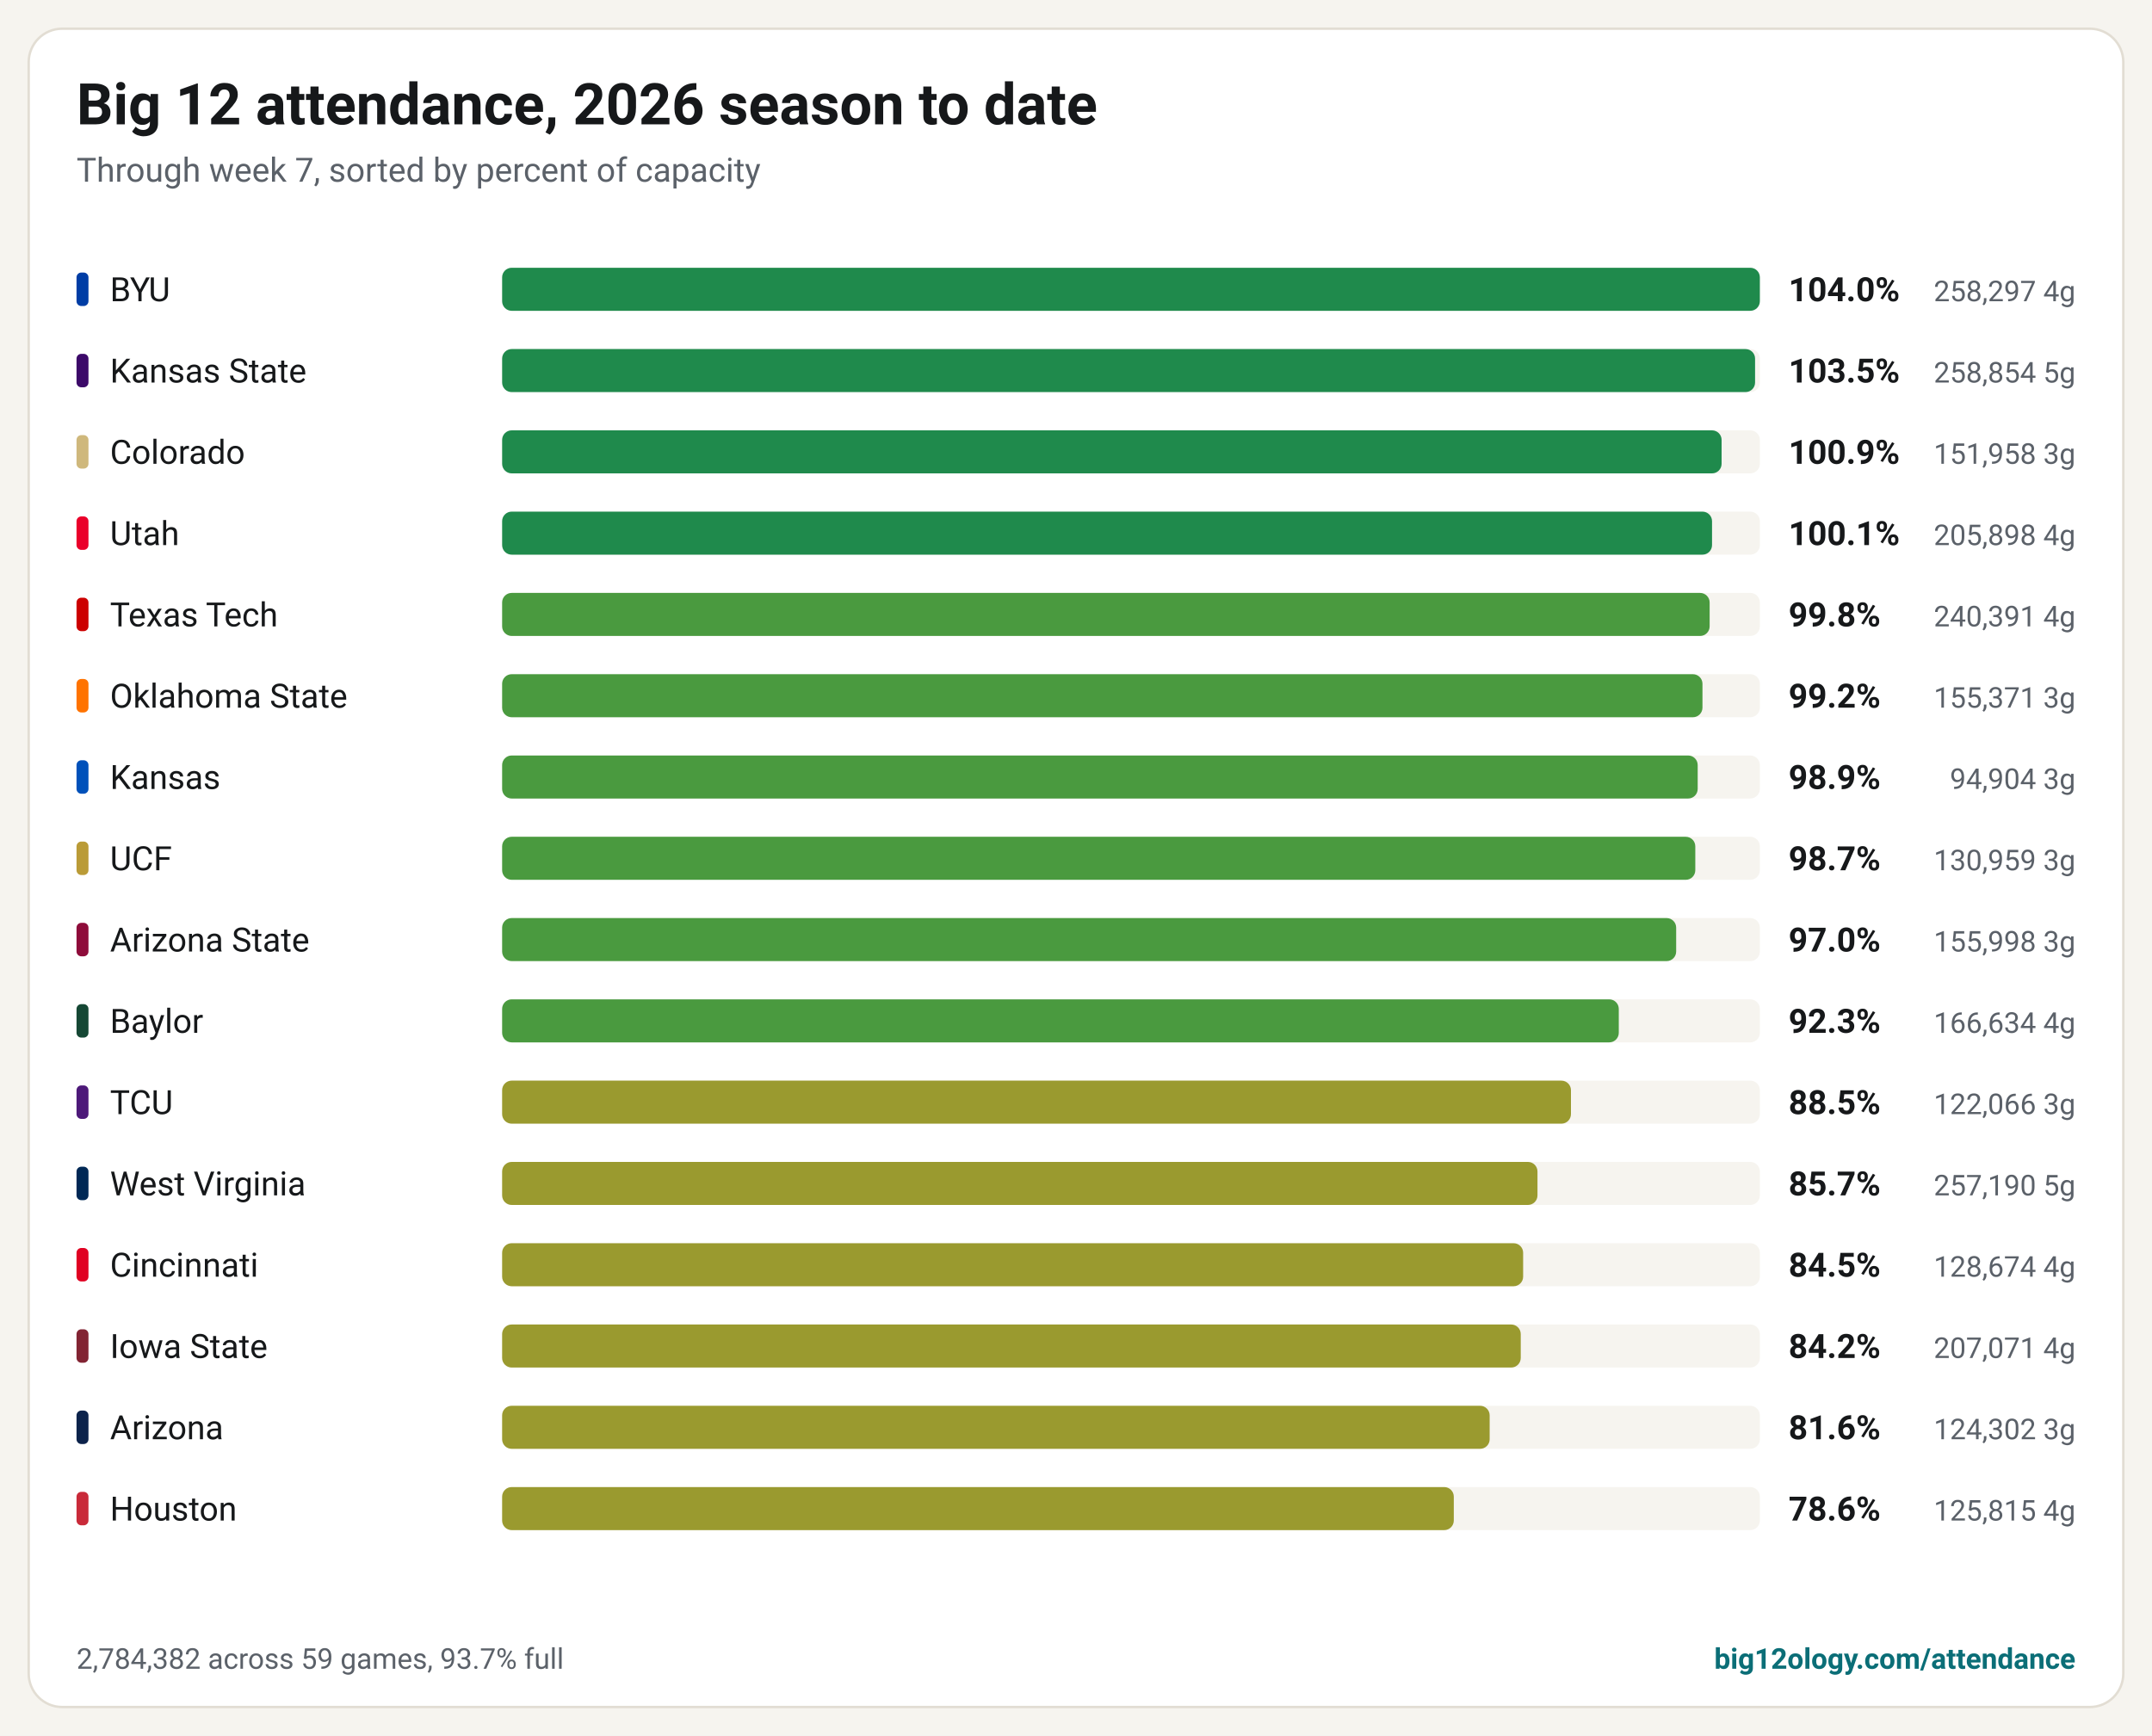
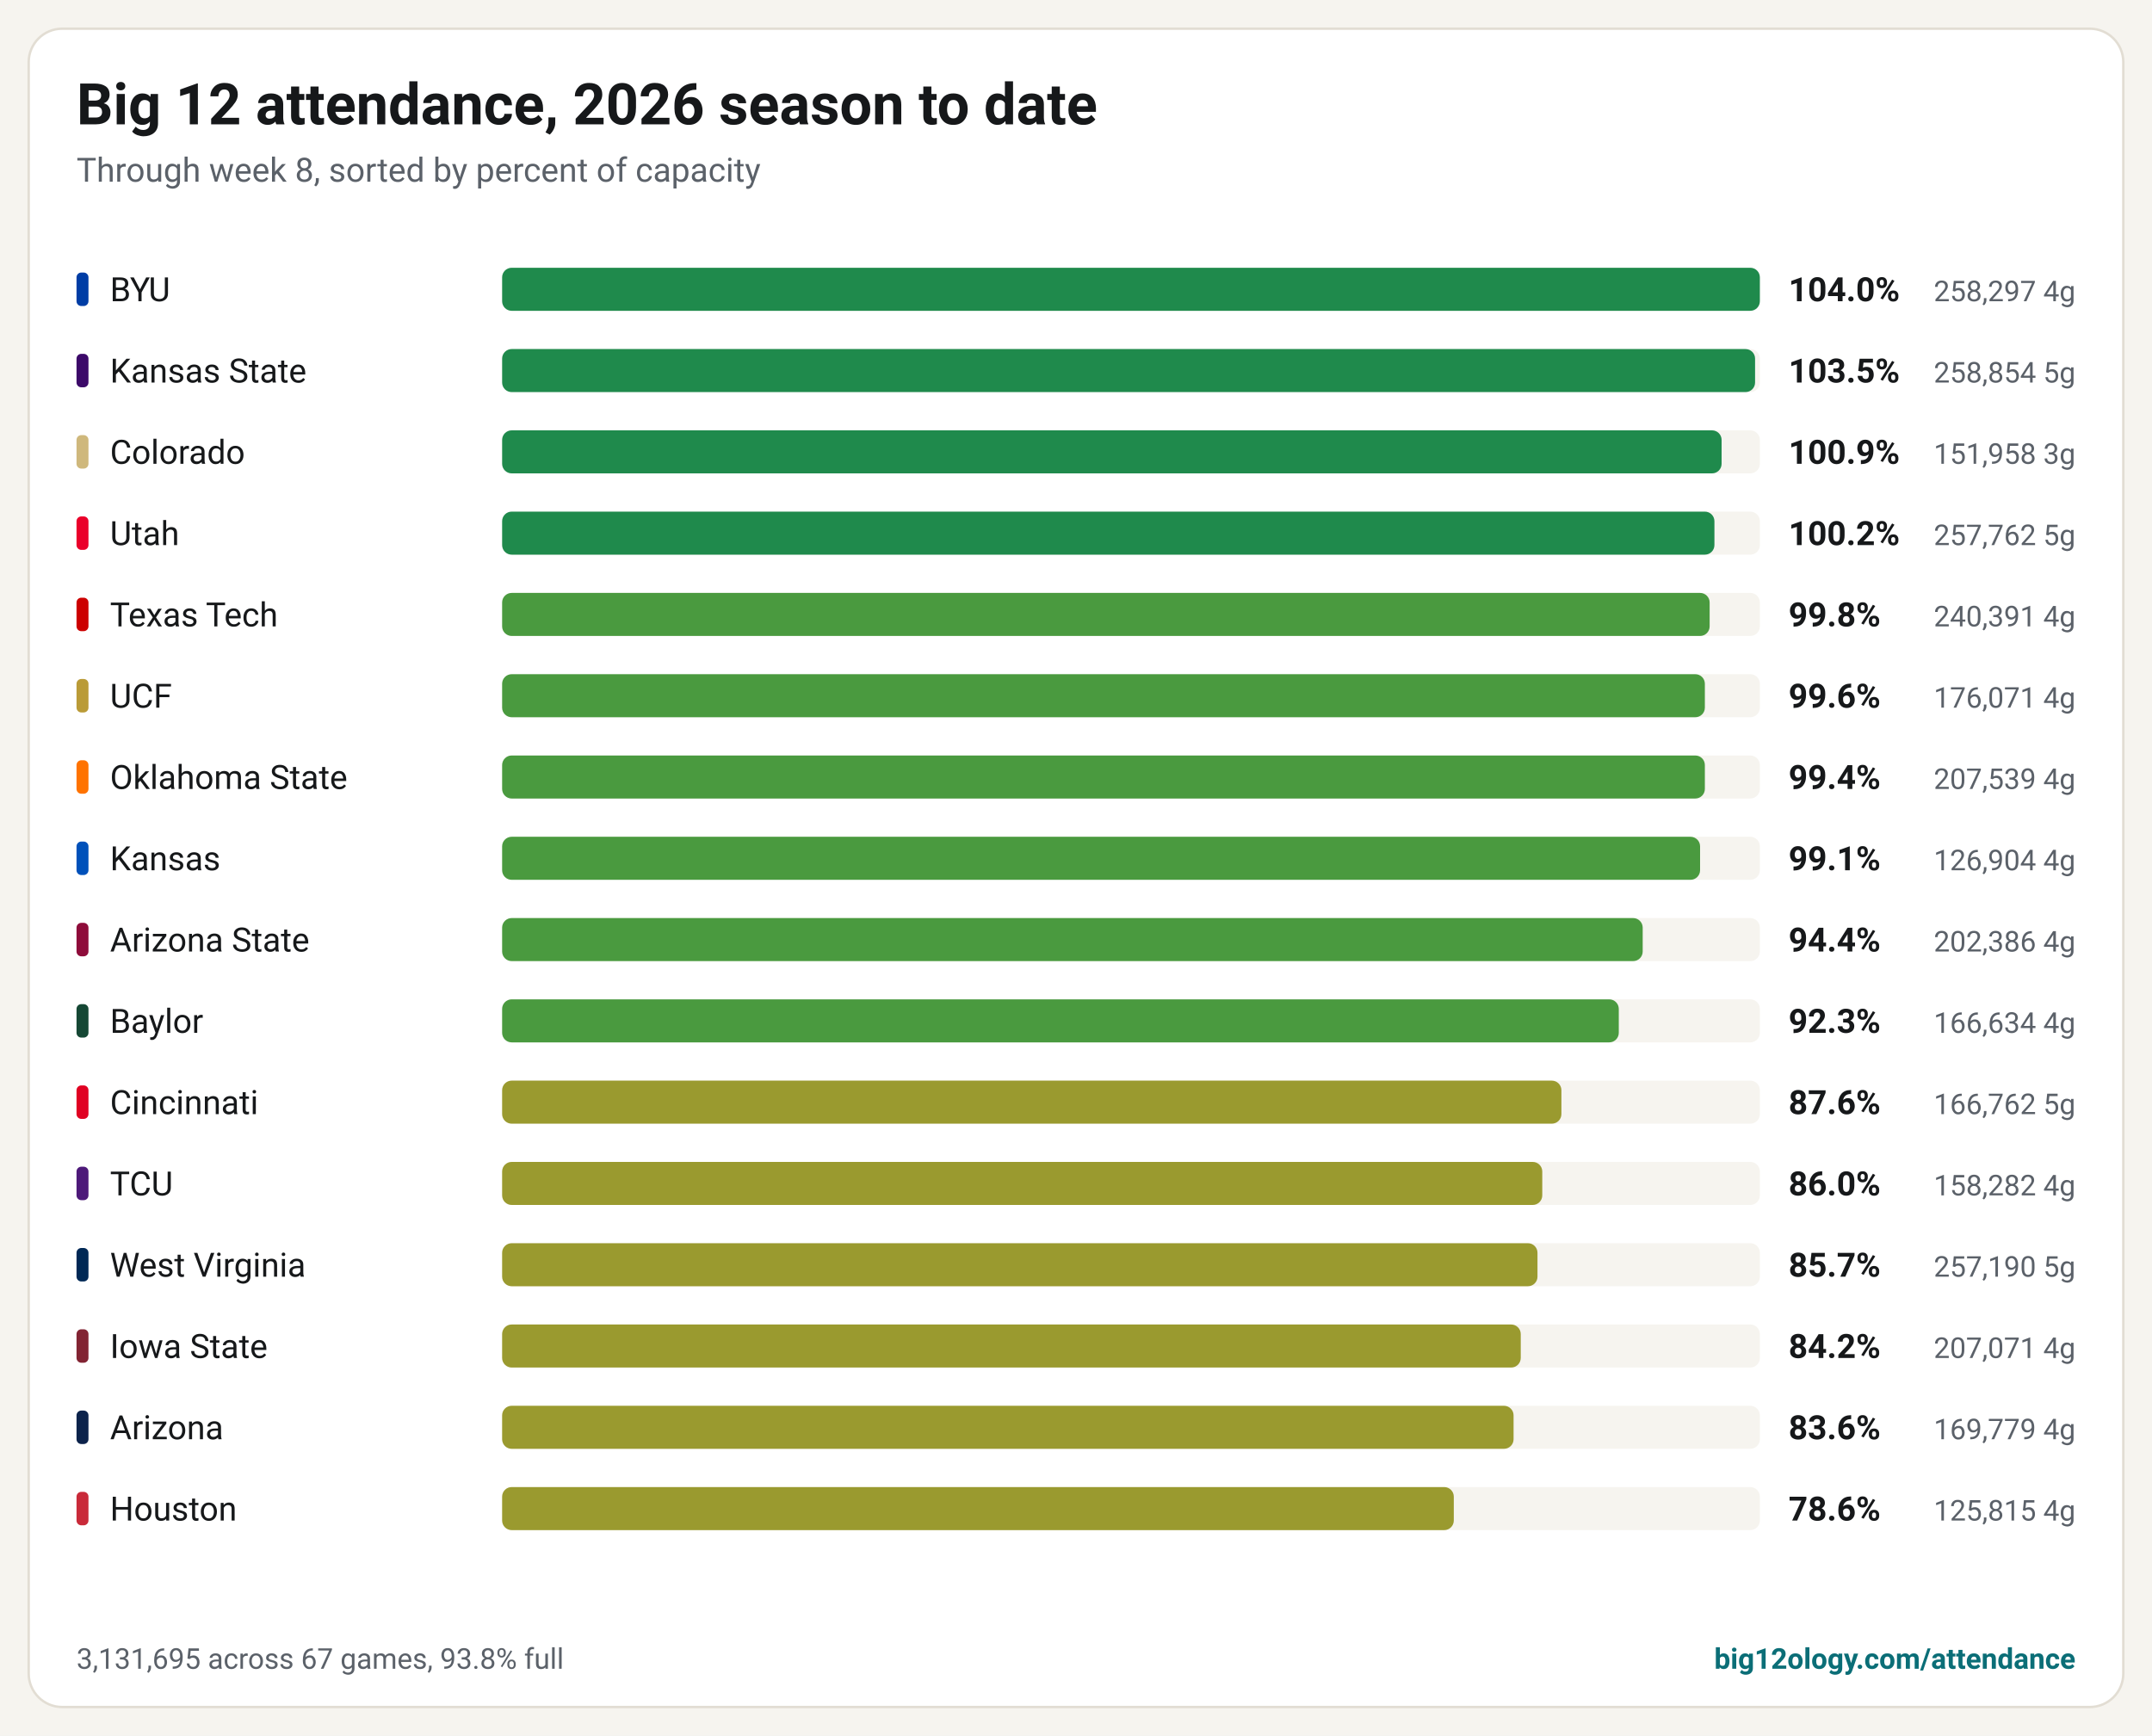
- <svg xmlns="http://www.w3.org/2000/svg" width="900" height="726" viewBox="0 0 900 726" role="img" aria-label="Big 12 attendance, 2026 season to date. Through week 7, sorted by percent of capacity">
+ <svg xmlns="http://www.w3.org/2000/svg" width="900" height="726" viewBox="0 0 900 726" role="img" aria-label="Big 12 attendance, 2026 season to date. Through week 8, sorted by percent of capacity">
  <rect width="900" height="726" fill="#f6f4ef" />
  <rect x="12" y="12" width="876" height="702" rx="14" fill="#ffffff" stroke="#e2ddd3" />
  <text x="32" y="52" font-family="-apple-system, BlinkMacSystemFont, 'Segoe UI', Roboto, Helvetica, Arial, sans-serif" font-size="24" font-weight="700" fill="#16181A">Big 12 attendance, 2026 season to date</text>
-   <text x="32" y="76" font-family="-apple-system, BlinkMacSystemFont, 'Segoe UI', Roboto, Helvetica, Arial, sans-serif" font-size="14" fill="#5b6169">Through week 7, sorted by percent of capacity</text>
+   <text x="32" y="76" font-family="-apple-system, BlinkMacSystemFont, 'Segoe UI', Roboto, Helvetica, Arial, sans-serif" font-size="14" fill="#5b6169">Through week 8, sorted by percent of capacity</text>
  <rect x="32" y="114" width="5" height="14" rx="2" fill="#003da5" />
  <text x="46" y="126" font-family="-apple-system, BlinkMacSystemFont, 'Segoe UI', Roboto, Helvetica, Arial, sans-serif" font-size="14" fill="#16181A">BYU</text>
  <rect x="210" y="112" width="526" height="18" rx="4" fill="#f6f4ef" />
  <rect x="210" y="112" width="526" height="18" rx="4" fill="#1f8a4c" />
  <text x="748" y="126" font-family="-apple-system, BlinkMacSystemFont, 'Segoe UI', Roboto, Helvetica, Arial, sans-serif" font-size="14" font-weight="700" fill="#16181A">104.0%</text>
  <text x="868" y="126" font-family="-apple-system, BlinkMacSystemFont, 'Segoe UI', Roboto, Helvetica, Arial, sans-serif" font-size="12" fill="#5b6169" text-anchor="end">258,297 4g</text>
  <rect x="32" y="148" width="5" height="14" rx="2" fill="#3c0969" />
  <text x="46" y="160" font-family="-apple-system, BlinkMacSystemFont, 'Segoe UI', Roboto, Helvetica, Arial, sans-serif" font-size="14" fill="#16181A">Kansas State</text>
  <rect x="210" y="146" width="526" height="18" rx="4" fill="#f6f4ef" />
  <rect x="210" y="146" width="524" height="18" rx="4" fill="#1f8a4c" />
  <text x="748" y="160" font-family="-apple-system, BlinkMacSystemFont, 'Segoe UI', Roboto, Helvetica, Arial, sans-serif" font-size="14" font-weight="700" fill="#16181A">103.5%</text>
  <text x="868" y="160" font-family="-apple-system, BlinkMacSystemFont, 'Segoe UI', Roboto, Helvetica, Arial, sans-serif" font-size="12" fill="#5b6169" text-anchor="end">258,854 5g</text>
  <rect x="32" y="182" width="5" height="14" rx="2" fill="#cfb87c" />
  <text x="46" y="194" font-family="-apple-system, BlinkMacSystemFont, 'Segoe UI', Roboto, Helvetica, Arial, sans-serif" font-size="14" fill="#16181A">Colorado</text>
  <rect x="210" y="180" width="526" height="18" rx="4" fill="#f6f4ef" />
  <rect x="210" y="180" width="510" height="18" rx="4" fill="#1f8a4c" />
  <text x="748" y="194" font-family="-apple-system, BlinkMacSystemFont, 'Segoe UI', Roboto, Helvetica, Arial, sans-serif" font-size="14" font-weight="700" fill="#16181A">100.9%</text>
  <text x="868" y="194" font-family="-apple-system, BlinkMacSystemFont, 'Segoe UI', Roboto, Helvetica, Arial, sans-serif" font-size="12" fill="#5b6169" text-anchor="end">151,958 3g</text>
  <rect x="32" y="216" width="5" height="14" rx="2" fill="#ea002a" />
  <text x="46" y="228" font-family="-apple-system, BlinkMacSystemFont, 'Segoe UI', Roboto, Helvetica, Arial, sans-serif" font-size="14" fill="#16181A">Utah</text>
  <rect x="210" y="214" width="526" height="18" rx="4" fill="#f6f4ef" />
-   <rect x="210" y="214" width="506" height="18" rx="4" fill="#1f8a4c" />
-   <text x="748" y="228" font-family="-apple-system, BlinkMacSystemFont, 'Segoe UI', Roboto, Helvetica, Arial, sans-serif" font-size="14" font-weight="700" fill="#16181A">100.1%</text>
-   <text x="868" y="228" font-family="-apple-system, BlinkMacSystemFont, 'Segoe UI', Roboto, Helvetica, Arial, sans-serif" font-size="12" fill="#5b6169" text-anchor="end">205,898 4g</text>
+   <rect x="210" y="214" width="507" height="18" rx="4" fill="#1f8a4c" />
+   <text x="748" y="228" font-family="-apple-system, BlinkMacSystemFont, 'Segoe UI', Roboto, Helvetica, Arial, sans-serif" font-size="14" font-weight="700" fill="#16181A">100.2%</text>
+   <text x="868" y="228" font-family="-apple-system, BlinkMacSystemFont, 'Segoe UI', Roboto, Helvetica, Arial, sans-serif" font-size="12" fill="#5b6169" text-anchor="end">257,762 5g</text>
  <rect x="32" y="250" width="5" height="14" rx="2" fill="#cc0000" />
  <text x="46" y="262" font-family="-apple-system, BlinkMacSystemFont, 'Segoe UI', Roboto, Helvetica, Arial, sans-serif" font-size="14" fill="#16181A">Texas Tech</text>
  <rect x="210" y="248" width="526" height="18" rx="4" fill="#f6f4ef" />
  <rect x="210" y="248" width="505" height="18" rx="4" fill="#4a9a3f" />
  <text x="748" y="262" font-family="-apple-system, BlinkMacSystemFont, 'Segoe UI', Roboto, Helvetica, Arial, sans-serif" font-size="14" font-weight="700" fill="#16181A">99.8%</text>
  <text x="868" y="262" font-family="-apple-system, BlinkMacSystemFont, 'Segoe UI', Roboto, Helvetica, Arial, sans-serif" font-size="12" fill="#5b6169" text-anchor="end">240,391 4g</text>
-   <rect x="32" y="284" width="5" height="14" rx="2" fill="#ff7300" />
-   <text x="46" y="296" font-family="-apple-system, BlinkMacSystemFont, 'Segoe UI', Roboto, Helvetica, Arial, sans-serif" font-size="14" fill="#16181A">Oklahoma State</text>
+   <rect x="32" y="284" width="5" height="14" rx="2" fill="#ba9b37" />
+   <text x="46" y="296" font-family="-apple-system, BlinkMacSystemFont, 'Segoe UI', Roboto, Helvetica, Arial, sans-serif" font-size="14" fill="#16181A">UCF</text>
  <rect x="210" y="282" width="526" height="18" rx="4" fill="#f6f4ef" />
-   <rect x="210" y="282" width="502" height="18" rx="4" fill="#4a9a3f" />
-   <text x="748" y="296" font-family="-apple-system, BlinkMacSystemFont, 'Segoe UI', Roboto, Helvetica, Arial, sans-serif" font-size="14" font-weight="700" fill="#16181A">99.2%</text>
-   <text x="868" y="296" font-family="-apple-system, BlinkMacSystemFont, 'Segoe UI', Roboto, Helvetica, Arial, sans-serif" font-size="12" fill="#5b6169" text-anchor="end">155,371 3g</text>
-   <rect x="32" y="318" width="5" height="14" rx="2" fill="#0051ba" />
-   <text x="46" y="330" font-family="-apple-system, BlinkMacSystemFont, 'Segoe UI', Roboto, Helvetica, Arial, sans-serif" font-size="14" fill="#16181A">Kansas</text>
+   <rect x="210" y="282" width="503" height="18" rx="4" fill="#4a9a3f" />
+   <text x="748" y="296" font-family="-apple-system, BlinkMacSystemFont, 'Segoe UI', Roboto, Helvetica, Arial, sans-serif" font-size="14" font-weight="700" fill="#16181A">99.6%</text>
+   <text x="868" y="296" font-family="-apple-system, BlinkMacSystemFont, 'Segoe UI', Roboto, Helvetica, Arial, sans-serif" font-size="12" fill="#5b6169" text-anchor="end">176,071 4g</text>
+   <rect x="32" y="318" width="5" height="14" rx="2" fill="#ff7300" />
+   <text x="46" y="330" font-family="-apple-system, BlinkMacSystemFont, 'Segoe UI', Roboto, Helvetica, Arial, sans-serif" font-size="14" fill="#16181A">Oklahoma State</text>
  <rect x="210" y="316" width="526" height="18" rx="4" fill="#f6f4ef" />
-   <rect x="210" y="316" width="500" height="18" rx="4" fill="#4a9a3f" />
-   <text x="748" y="330" font-family="-apple-system, BlinkMacSystemFont, 'Segoe UI', Roboto, Helvetica, Arial, sans-serif" font-size="14" font-weight="700" fill="#16181A">98.9%</text>
-   <text x="868" y="330" font-family="-apple-system, BlinkMacSystemFont, 'Segoe UI', Roboto, Helvetica, Arial, sans-serif" font-size="12" fill="#5b6169" text-anchor="end">94,904 3g</text>
-   <rect x="32" y="352" width="5" height="14" rx="2" fill="#ba9b37" />
-   <text x="46" y="364" font-family="-apple-system, BlinkMacSystemFont, 'Segoe UI', Roboto, Helvetica, Arial, sans-serif" font-size="14" fill="#16181A">UCF</text>
+   <rect x="210" y="316" width="503" height="18" rx="4" fill="#4a9a3f" />
+   <text x="748" y="330" font-family="-apple-system, BlinkMacSystemFont, 'Segoe UI', Roboto, Helvetica, Arial, sans-serif" font-size="14" font-weight="700" fill="#16181A">99.4%</text>
+   <text x="868" y="330" font-family="-apple-system, BlinkMacSystemFont, 'Segoe UI', Roboto, Helvetica, Arial, sans-serif" font-size="12" fill="#5b6169" text-anchor="end">207,539 4g</text>
+   <rect x="32" y="352" width="5" height="14" rx="2" fill="#0051ba" />
+   <text x="46" y="364" font-family="-apple-system, BlinkMacSystemFont, 'Segoe UI', Roboto, Helvetica, Arial, sans-serif" font-size="14" fill="#16181A">Kansas</text>
  <rect x="210" y="350" width="526" height="18" rx="4" fill="#f6f4ef" />
-   <rect x="210" y="350" width="499" height="18" rx="4" fill="#4a9a3f" />
-   <text x="748" y="364" font-family="-apple-system, BlinkMacSystemFont, 'Segoe UI', Roboto, Helvetica, Arial, sans-serif" font-size="14" font-weight="700" fill="#16181A">98.7%</text>
-   <text x="868" y="364" font-family="-apple-system, BlinkMacSystemFont, 'Segoe UI', Roboto, Helvetica, Arial, sans-serif" font-size="12" fill="#5b6169" text-anchor="end">130,959 3g</text>
+   <rect x="210" y="350" width="501" height="18" rx="4" fill="#4a9a3f" />
+   <text x="748" y="364" font-family="-apple-system, BlinkMacSystemFont, 'Segoe UI', Roboto, Helvetica, Arial, sans-serif" font-size="14" font-weight="700" fill="#16181A">99.1%</text>
+   <text x="868" y="364" font-family="-apple-system, BlinkMacSystemFont, 'Segoe UI', Roboto, Helvetica, Arial, sans-serif" font-size="12" fill="#5b6169" text-anchor="end">126,904 4g</text>
  <rect x="32" y="386" width="5" height="14" rx="2" fill="#8e0c3a" />
  <text x="46" y="398" font-family="-apple-system, BlinkMacSystemFont, 'Segoe UI', Roboto, Helvetica, Arial, sans-serif" font-size="14" fill="#16181A">Arizona State</text>
  <rect x="210" y="384" width="526" height="18" rx="4" fill="#f6f4ef" />
-   <rect x="210" y="384" width="491" height="18" rx="4" fill="#4a9a3f" />
-   <text x="748" y="398" font-family="-apple-system, BlinkMacSystemFont, 'Segoe UI', Roboto, Helvetica, Arial, sans-serif" font-size="14" font-weight="700" fill="#16181A">97.0%</text>
-   <text x="868" y="398" font-family="-apple-system, BlinkMacSystemFont, 'Segoe UI', Roboto, Helvetica, Arial, sans-serif" font-size="12" fill="#5b6169" text-anchor="end">155,998 3g</text>
+   <rect x="210" y="384" width="477" height="18" rx="4" fill="#4a9a3f" />
+   <text x="748" y="398" font-family="-apple-system, BlinkMacSystemFont, 'Segoe UI', Roboto, Helvetica, Arial, sans-serif" font-size="14" font-weight="700" fill="#16181A">94.4%</text>
+   <text x="868" y="398" font-family="-apple-system, BlinkMacSystemFont, 'Segoe UI', Roboto, Helvetica, Arial, sans-serif" font-size="12" fill="#5b6169" text-anchor="end">202,386 4g</text>
  <rect x="32" y="420" width="5" height="14" rx="2" fill="#154734" />
  <text x="46" y="432" font-family="-apple-system, BlinkMacSystemFont, 'Segoe UI', Roboto, Helvetica, Arial, sans-serif" font-size="14" fill="#16181A">Baylor</text>
  <rect x="210" y="418" width="526" height="18" rx="4" fill="#f6f4ef" />
  <rect x="210" y="418" width="467" height="18" rx="4" fill="#4a9a3f" />
  <text x="748" y="432" font-family="-apple-system, BlinkMacSystemFont, 'Segoe UI', Roboto, Helvetica, Arial, sans-serif" font-size="14" font-weight="700" fill="#16181A">92.3%</text>
  <text x="868" y="432" font-family="-apple-system, BlinkMacSystemFont, 'Segoe UI', Roboto, Helvetica, Arial, sans-serif" font-size="12" fill="#5b6169" text-anchor="end">166,634 4g</text>
-   <rect x="32" y="454" width="5" height="14" rx="2" fill="#4d1979" />
-   <text x="46" y="466" font-family="-apple-system, BlinkMacSystemFont, 'Segoe UI', Roboto, Helvetica, Arial, sans-serif" font-size="14" fill="#16181A">TCU</text>
+   <rect x="32" y="454" width="5" height="14" rx="2" fill="#e00122" />
+   <text x="46" y="466" font-family="-apple-system, BlinkMacSystemFont, 'Segoe UI', Roboto, Helvetica, Arial, sans-serif" font-size="14" fill="#16181A">Cincinnati</text>
  <rect x="210" y="452" width="526" height="18" rx="4" fill="#f6f4ef" />
-   <rect x="210" y="452" width="447" height="18" rx="4" fill="#9a9a2f" />
-   <text x="748" y="466" font-family="-apple-system, BlinkMacSystemFont, 'Segoe UI', Roboto, Helvetica, Arial, sans-serif" font-size="14" font-weight="700" fill="#16181A">88.5%</text>
-   <text x="868" y="466" font-family="-apple-system, BlinkMacSystemFont, 'Segoe UI', Roboto, Helvetica, Arial, sans-serif" font-size="12" fill="#5b6169" text-anchor="end">122,066 3g</text>
-   <rect x="32" y="488" width="5" height="14" rx="2" fill="#002855" />
-   <text x="46" y="500" font-family="-apple-system, BlinkMacSystemFont, 'Segoe UI', Roboto, Helvetica, Arial, sans-serif" font-size="14" fill="#16181A">West Virginia</text>
+   <rect x="210" y="452" width="443" height="18" rx="4" fill="#9a9a2f" />
+   <text x="748" y="466" font-family="-apple-system, BlinkMacSystemFont, 'Segoe UI', Roboto, Helvetica, Arial, sans-serif" font-size="14" font-weight="700" fill="#16181A">87.6%</text>
+   <text x="868" y="466" font-family="-apple-system, BlinkMacSystemFont, 'Segoe UI', Roboto, Helvetica, Arial, sans-serif" font-size="12" fill="#5b6169" text-anchor="end">166,762 5g</text>
+   <rect x="32" y="488" width="5" height="14" rx="2" fill="#4d1979" />
+   <text x="46" y="500" font-family="-apple-system, BlinkMacSystemFont, 'Segoe UI', Roboto, Helvetica, Arial, sans-serif" font-size="14" fill="#16181A">TCU</text>
  <rect x="210" y="486" width="526" height="18" rx="4" fill="#f6f4ef" />
-   <rect x="210" y="486" width="433" height="18" rx="4" fill="#9a9a2f" />
-   <text x="748" y="500" font-family="-apple-system, BlinkMacSystemFont, 'Segoe UI', Roboto, Helvetica, Arial, sans-serif" font-size="14" font-weight="700" fill="#16181A">85.7%</text>
-   <text x="868" y="500" font-family="-apple-system, BlinkMacSystemFont, 'Segoe UI', Roboto, Helvetica, Arial, sans-serif" font-size="12" fill="#5b6169" text-anchor="end">257,190 5g</text>
-   <rect x="32" y="522" width="5" height="14" rx="2" fill="#e00122" />
-   <text x="46" y="534" font-family="-apple-system, BlinkMacSystemFont, 'Segoe UI', Roboto, Helvetica, Arial, sans-serif" font-size="14" fill="#16181A">Cincinnati</text>
+   <rect x="210" y="486" width="435" height="18" rx="4" fill="#9a9a2f" />
+   <text x="748" y="500" font-family="-apple-system, BlinkMacSystemFont, 'Segoe UI', Roboto, Helvetica, Arial, sans-serif" font-size="14" font-weight="700" fill="#16181A">86.0%</text>
+   <text x="868" y="500" font-family="-apple-system, BlinkMacSystemFont, 'Segoe UI', Roboto, Helvetica, Arial, sans-serif" font-size="12" fill="#5b6169" text-anchor="end">158,282 4g</text>
+   <rect x="32" y="522" width="5" height="14" rx="2" fill="#002855" />
+   <text x="46" y="534" font-family="-apple-system, BlinkMacSystemFont, 'Segoe UI', Roboto, Helvetica, Arial, sans-serif" font-size="14" fill="#16181A">West Virginia</text>
  <rect x="210" y="520" width="526" height="18" rx="4" fill="#f6f4ef" />
-   <rect x="210" y="520" width="427" height="18" rx="4" fill="#9a9a2f" />
-   <text x="748" y="534" font-family="-apple-system, BlinkMacSystemFont, 'Segoe UI', Roboto, Helvetica, Arial, sans-serif" font-size="14" font-weight="700" fill="#16181A">84.5%</text>
-   <text x="868" y="534" font-family="-apple-system, BlinkMacSystemFont, 'Segoe UI', Roboto, Helvetica, Arial, sans-serif" font-size="12" fill="#5b6169" text-anchor="end">128,674 4g</text>
+   <rect x="210" y="520" width="433" height="18" rx="4" fill="#9a9a2f" />
+   <text x="748" y="534" font-family="-apple-system, BlinkMacSystemFont, 'Segoe UI', Roboto, Helvetica, Arial, sans-serif" font-size="14" font-weight="700" fill="#16181A">85.7%</text>
+   <text x="868" y="534" font-family="-apple-system, BlinkMacSystemFont, 'Segoe UI', Roboto, Helvetica, Arial, sans-serif" font-size="12" fill="#5b6169" text-anchor="end">257,190 5g</text>
  <rect x="32" y="556" width="5" height="14" rx="2" fill="#822433" />
  <text x="46" y="568" font-family="-apple-system, BlinkMacSystemFont, 'Segoe UI', Roboto, Helvetica, Arial, sans-serif" font-size="14" fill="#16181A">Iowa State</text>
  <rect x="210" y="554" width="526" height="18" rx="4" fill="#f6f4ef" />
  <rect x="210" y="554" width="426" height="18" rx="4" fill="#9a9a2f" />
  <text x="748" y="568" font-family="-apple-system, BlinkMacSystemFont, 'Segoe UI', Roboto, Helvetica, Arial, sans-serif" font-size="14" font-weight="700" fill="#16181A">84.2%</text>
  <text x="868" y="568" font-family="-apple-system, BlinkMacSystemFont, 'Segoe UI', Roboto, Helvetica, Arial, sans-serif" font-size="12" fill="#5b6169" text-anchor="end">207,071 4g</text>
  <rect x="32" y="590" width="5" height="14" rx="2" fill="#0c234b" />
  <text x="46" y="602" font-family="-apple-system, BlinkMacSystemFont, 'Segoe UI', Roboto, Helvetica, Arial, sans-serif" font-size="14" fill="#16181A">Arizona</text>
  <rect x="210" y="588" width="526" height="18" rx="4" fill="#f6f4ef" />
-   <rect x="210" y="588" width="413" height="18" rx="4" fill="#9a9a2f" />
-   <text x="748" y="602" font-family="-apple-system, BlinkMacSystemFont, 'Segoe UI', Roboto, Helvetica, Arial, sans-serif" font-size="14" font-weight="700" fill="#16181A">81.6%</text>
-   <text x="868" y="602" font-family="-apple-system, BlinkMacSystemFont, 'Segoe UI', Roboto, Helvetica, Arial, sans-serif" font-size="12" fill="#5b6169" text-anchor="end">124,302 3g</text>
+   <rect x="210" y="588" width="423" height="18" rx="4" fill="#9a9a2f" />
+   <text x="748" y="602" font-family="-apple-system, BlinkMacSystemFont, 'Segoe UI', Roboto, Helvetica, Arial, sans-serif" font-size="14" font-weight="700" fill="#16181A">83.6%</text>
+   <text x="868" y="602" font-family="-apple-system, BlinkMacSystemFont, 'Segoe UI', Roboto, Helvetica, Arial, sans-serif" font-size="12" fill="#5b6169" text-anchor="end">169,779 4g</text>
  <rect x="32" y="624" width="5" height="14" rx="2" fill="#c92a39" />
  <text x="46" y="636" font-family="-apple-system, BlinkMacSystemFont, 'Segoe UI', Roboto, Helvetica, Arial, sans-serif" font-size="14" fill="#16181A">Houston</text>
  <rect x="210" y="622" width="526" height="18" rx="4" fill="#f6f4ef" />
  <rect x="210" y="622" width="398" height="18" rx="4" fill="#9a9a2f" />
  <text x="748" y="636" font-family="-apple-system, BlinkMacSystemFont, 'Segoe UI', Roboto, Helvetica, Arial, sans-serif" font-size="14" font-weight="700" fill="#16181A">78.6%</text>
  <text x="868" y="636" font-family="-apple-system, BlinkMacSystemFont, 'Segoe UI', Roboto, Helvetica, Arial, sans-serif" font-size="12" fill="#5b6169" text-anchor="end">125,815 4g</text>
-   <text x="32" y="698" font-family="-apple-system, BlinkMacSystemFont, 'Segoe UI', Roboto, Helvetica, Arial, sans-serif" font-size="12" fill="#5b6169">2,784,382 across 59 games, 93.7% full</text>
+   <text x="32" y="698" font-family="-apple-system, BlinkMacSystemFont, 'Segoe UI', Roboto, Helvetica, Arial, sans-serif" font-size="12" fill="#5b6169">3,131,695 across 67 games, 93.8% full</text>
  <text x="868" y="698" font-family="-apple-system, BlinkMacSystemFont, 'Segoe UI', Roboto, Helvetica, Arial, sans-serif" font-size="12" fill="#0B6E77" text-anchor="end" font-weight="600">big12ology.com/attendance</text>
</svg>
